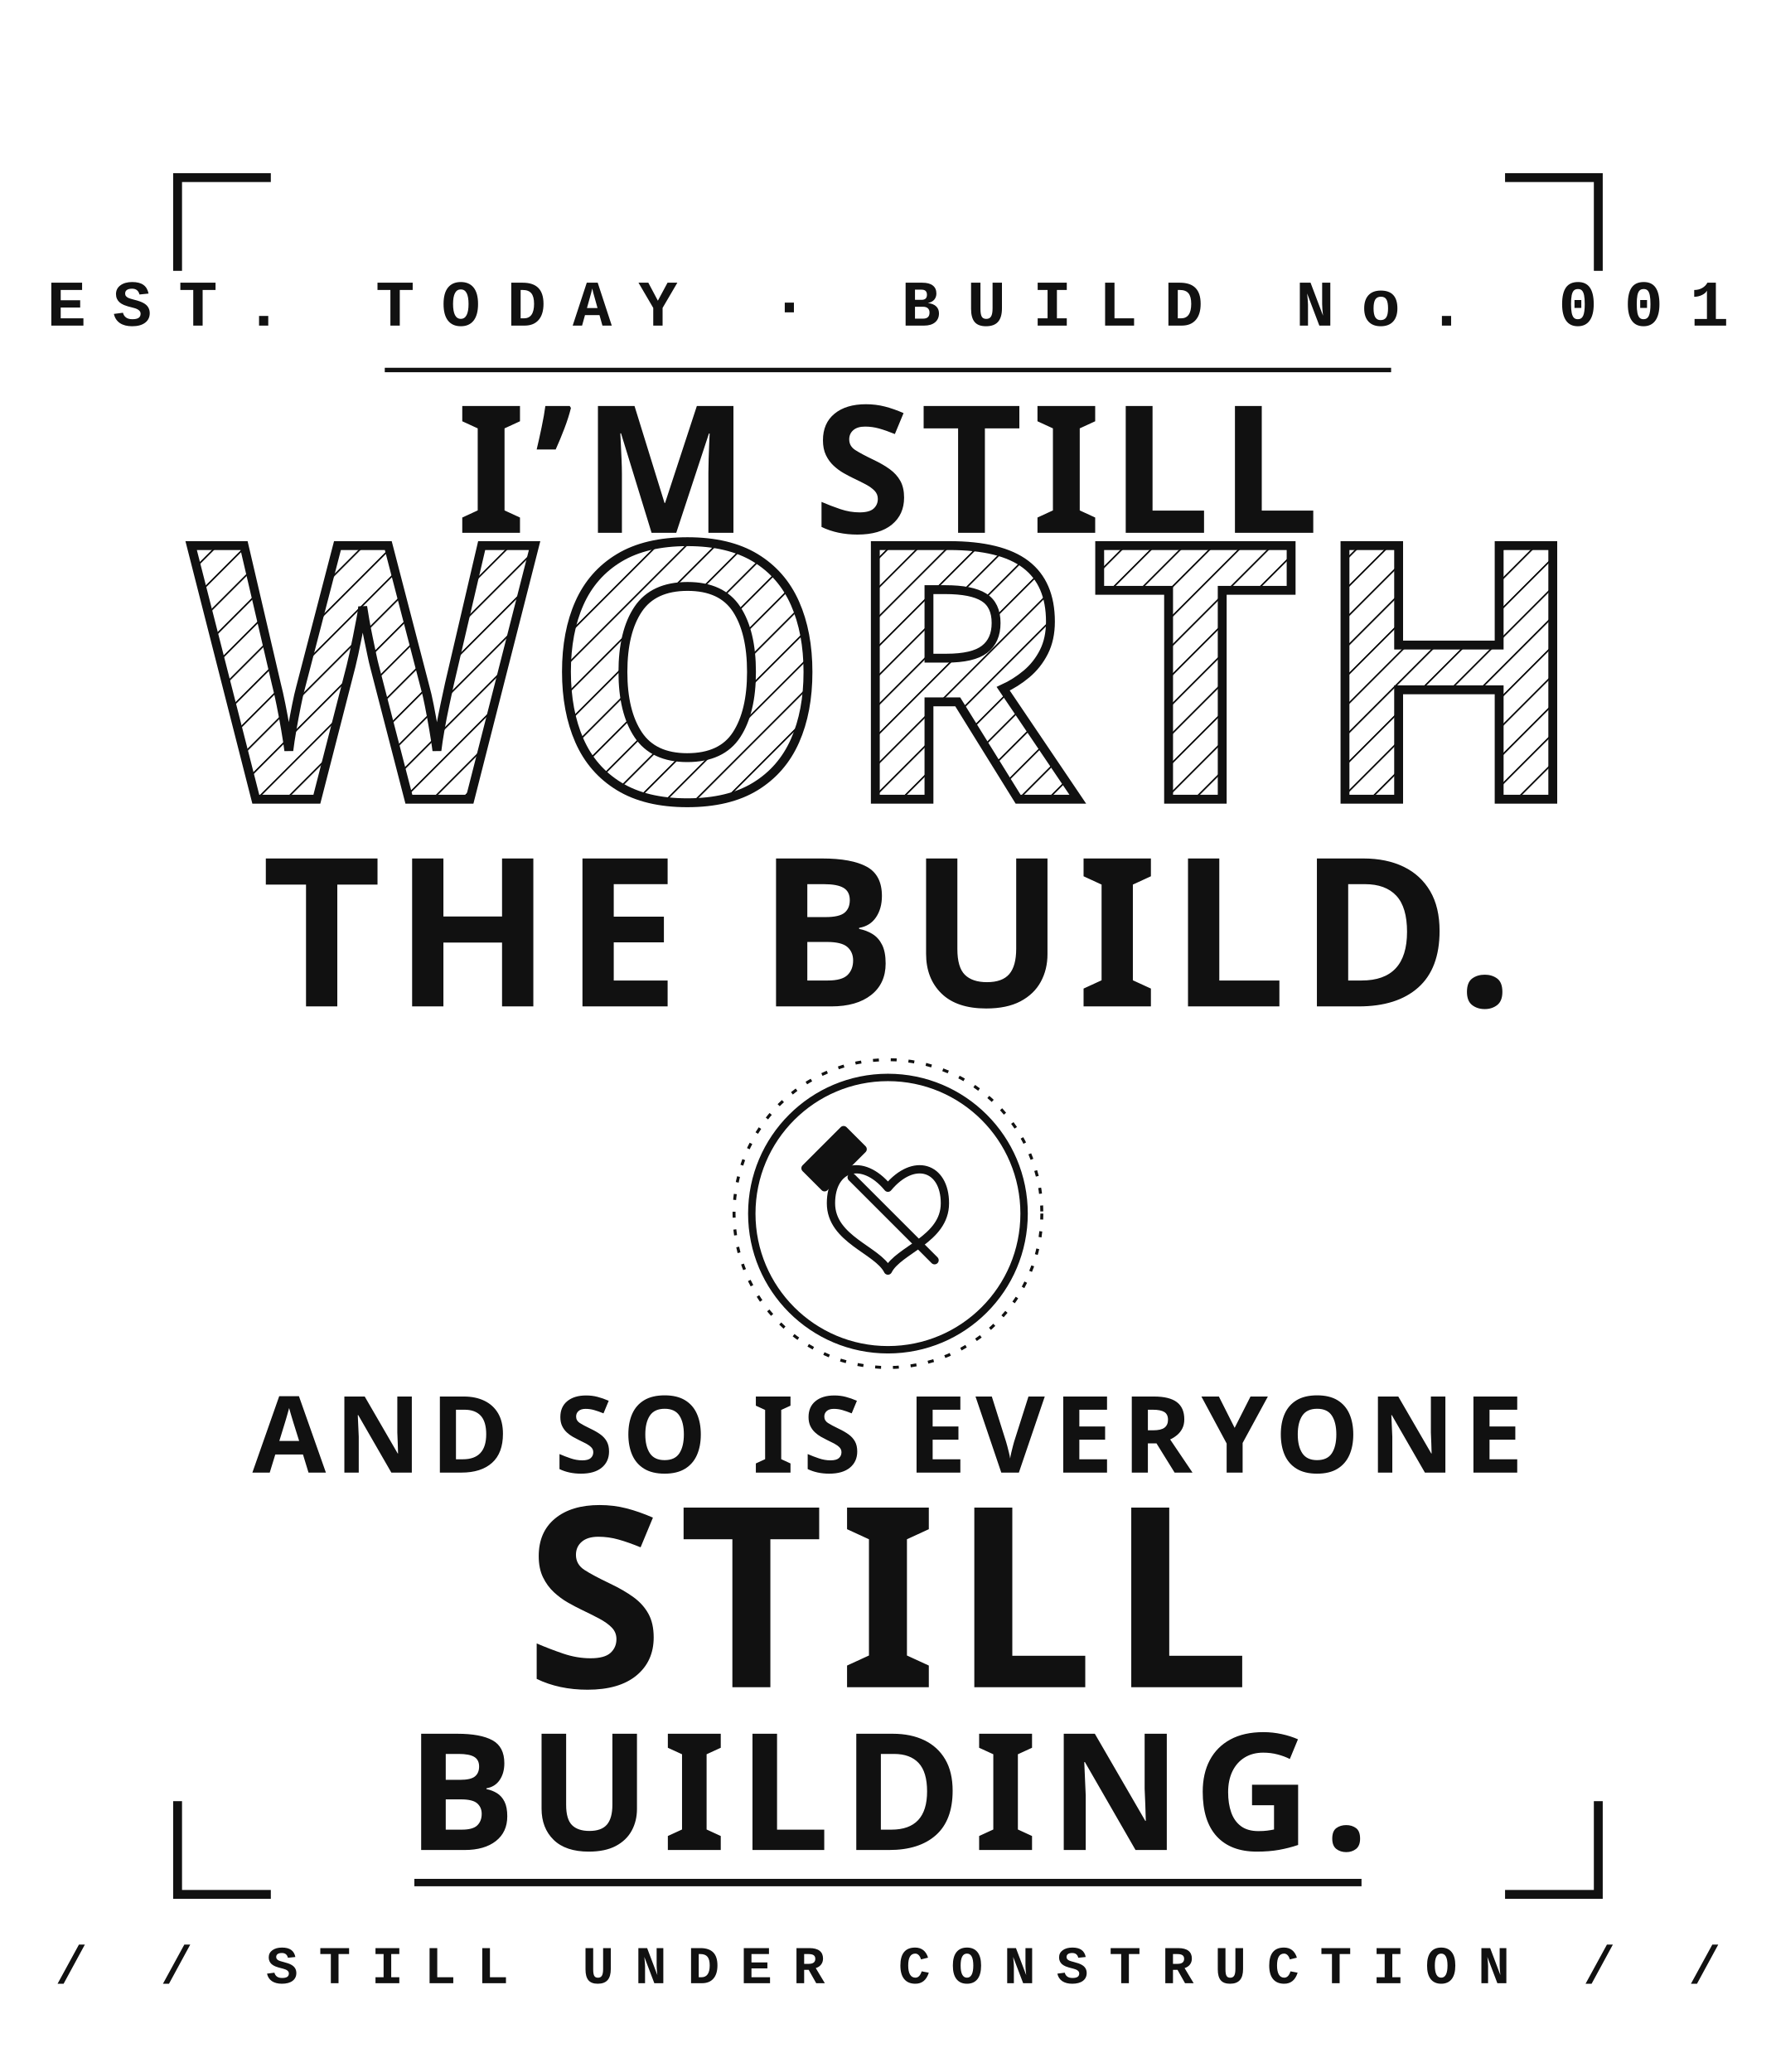
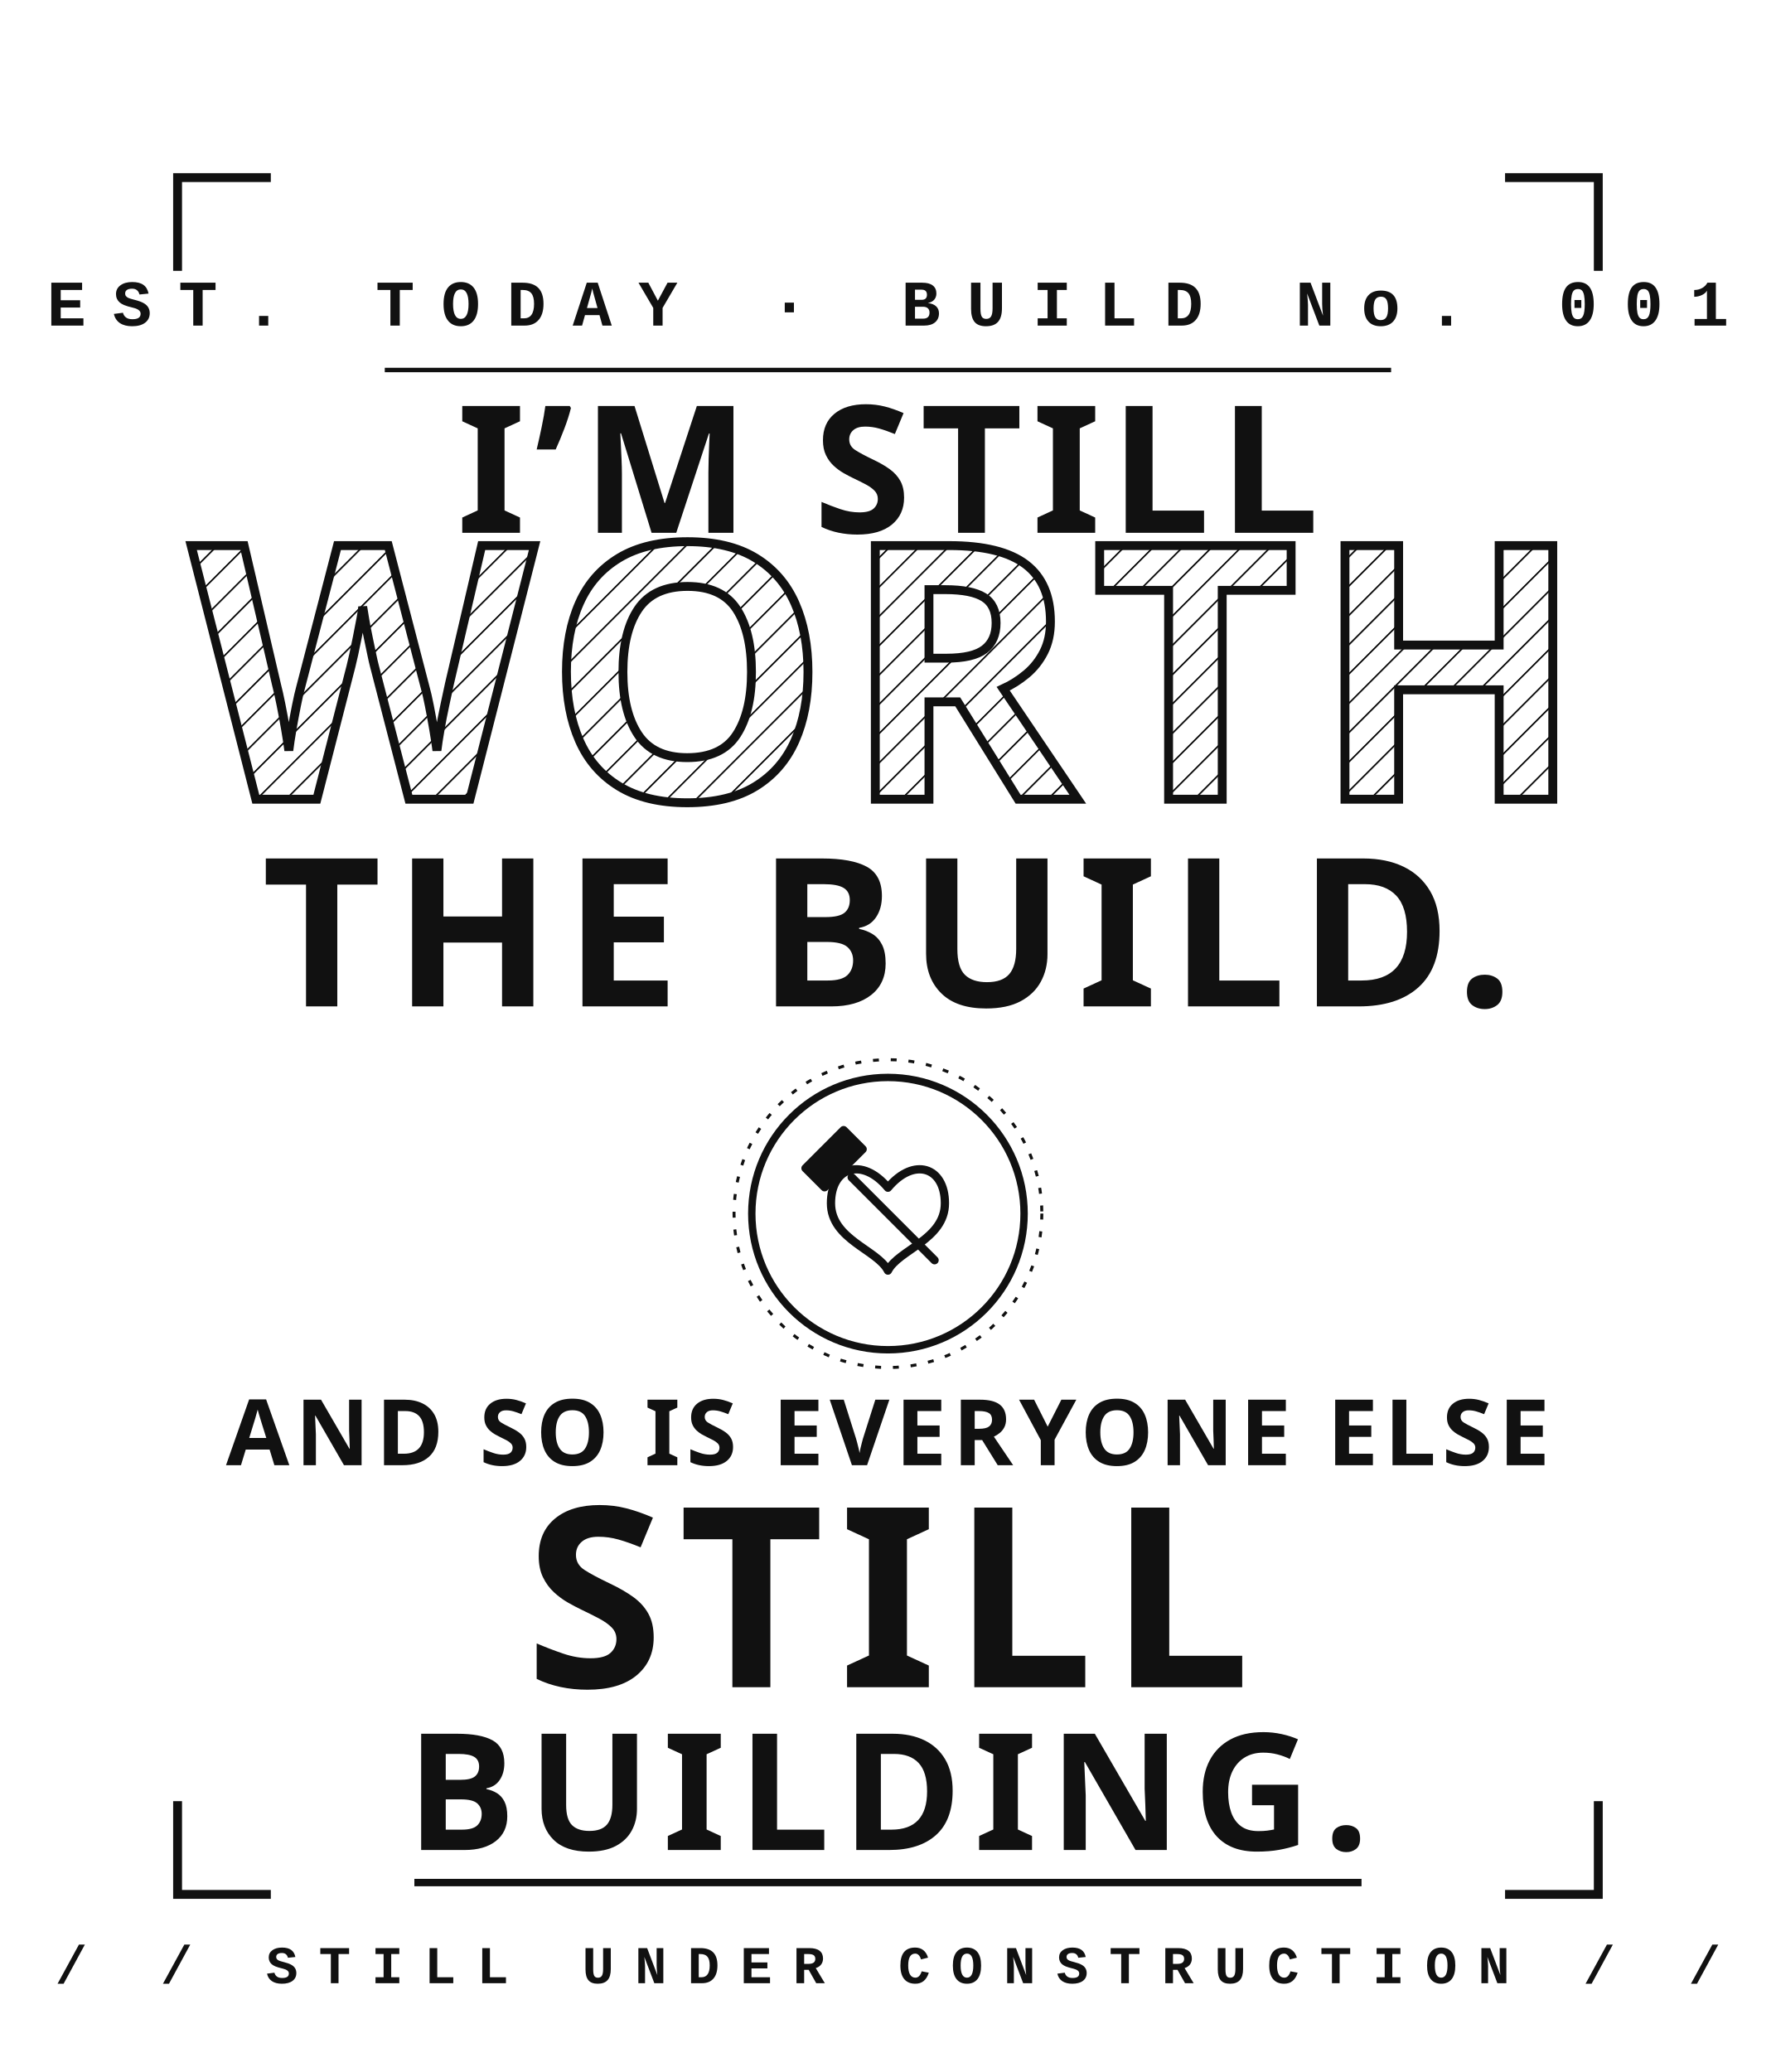
<svg xmlns="http://www.w3.org/2000/svg" viewBox="0 0 1200 1400" width="1200" height="1400" role="img" aria-labelledby="title desc">
  <defs>
    <pattern id="hatch" width="14" height="14" patternUnits="userSpaceOnUse" patternTransform="rotate(45)">
      <line x1="0" y1="0" x2="0" y2="14" stroke="currentColor" stroke-width="2" />
    </pattern>
    <symbol id="brandmark" viewBox="-100 -100 200 200">
      <path d="M 0 55                C -10 35, -55 25, -55 -10                C -55 -45, -25 -55, 0 -25                C 25 -55, 55 -45, 55 -10                C 55 25, 10 35, 0 55 Z" fill="none" stroke="currentColor" stroke-width="8" stroke-linejoin="round" />
      <g stroke="currentColor" stroke-width="8" stroke-linecap="round" stroke-linejoin="round" fill="none">
        <line x1="-35" y1="-35" x2="45" y2="45" />
        <rect x="-78" y="-66" width="52" height="26" transform="rotate(-45 -52 -53)" fill="currentColor" />
      </g>
    </symbol>
  </defs>
  <g color="#111111" font-family="'Impact', 'Oswald', 'Bebas Neue', 'Arial Black', sans-serif" text-anchor="middle">
    <g stroke="currentColor" stroke-width="6" fill="none" stroke-linecap="square">
      <polyline points="120,180 120,120 180,120" />
      <polyline points="1080,180 1080,120 1020,120" />
      <polyline points="120,1220 120,1280 180,1280" />
      <polyline points="1020,1280 1080,1280 1080,1220" />
    </g>
    <text x="600" y="220" font-size="44" letter-spacing="18" fill="currentColor" font-family="'Courier New', monospace" font-weight="bold">
      EST. TODAY · BUILD No. 001
    </text>
    <line x1="260" y1="250" x2="940" y2="250" stroke="currentColor" stroke-width="3" />
    <text x="600" y="360" font-size="120" font-weight="900" fill="currentColor" letter-spacing="6">
      I’M STILL
    </text>
    <g>
      <text x="600" y="540" font-size="240" font-weight="900" fill="url(#hatch)" stroke="currentColor" stroke-width="6" letter-spacing="10">WORTH</text>
    </g>
    <text x="600" y="680" font-size="140" font-weight="900" fill="currentColor" letter-spacing="8">
      THE BUILD.
    </text>
    <g transform="translate(600 820)">
      <circle cx="0" cy="0" r="92" fill="none" stroke="currentColor" stroke-width="5" />
      <circle cx="0" cy="0" r="104" fill="none" stroke="currentColor" stroke-width="2" stroke-dasharray="4 8" />
      <use href="#brandmark" x="-70" y="-70" width="140" height="140" />
    </g>
-     <text x="600" y="995" font-size="72" font-weight="900" fill="currentColor" letter-spacing="6">
-       AND SO IS EVERYONE
+     <text x="600" y="990" font-size="62" font-weight="900" fill="currentColor" letter-spacing="4">
+       AND SO IS EVERYONE ELSE
    </text>
    <text x="600" y="1140" font-size="170" font-weight="900" fill="currentColor" letter-spacing="10">
      STILL
    </text>
    <g>
      <text x="600" y="1250" font-size="110" font-weight="900" fill="currentColor" letter-spacing="8">
        BUILDING.
      </text>
      <line x1="280" y1="1272" x2="920" y2="1272" stroke="currentColor" stroke-width="5" />
    </g>
    <text x="600" y="1340" font-size="36" letter-spacing="14" fill="currentColor" font-family="'Courier New', monospace" font-weight="bold">
      / / STILL UNDER CONSTRUCTION / /
    </text>
  </g>
</svg>
